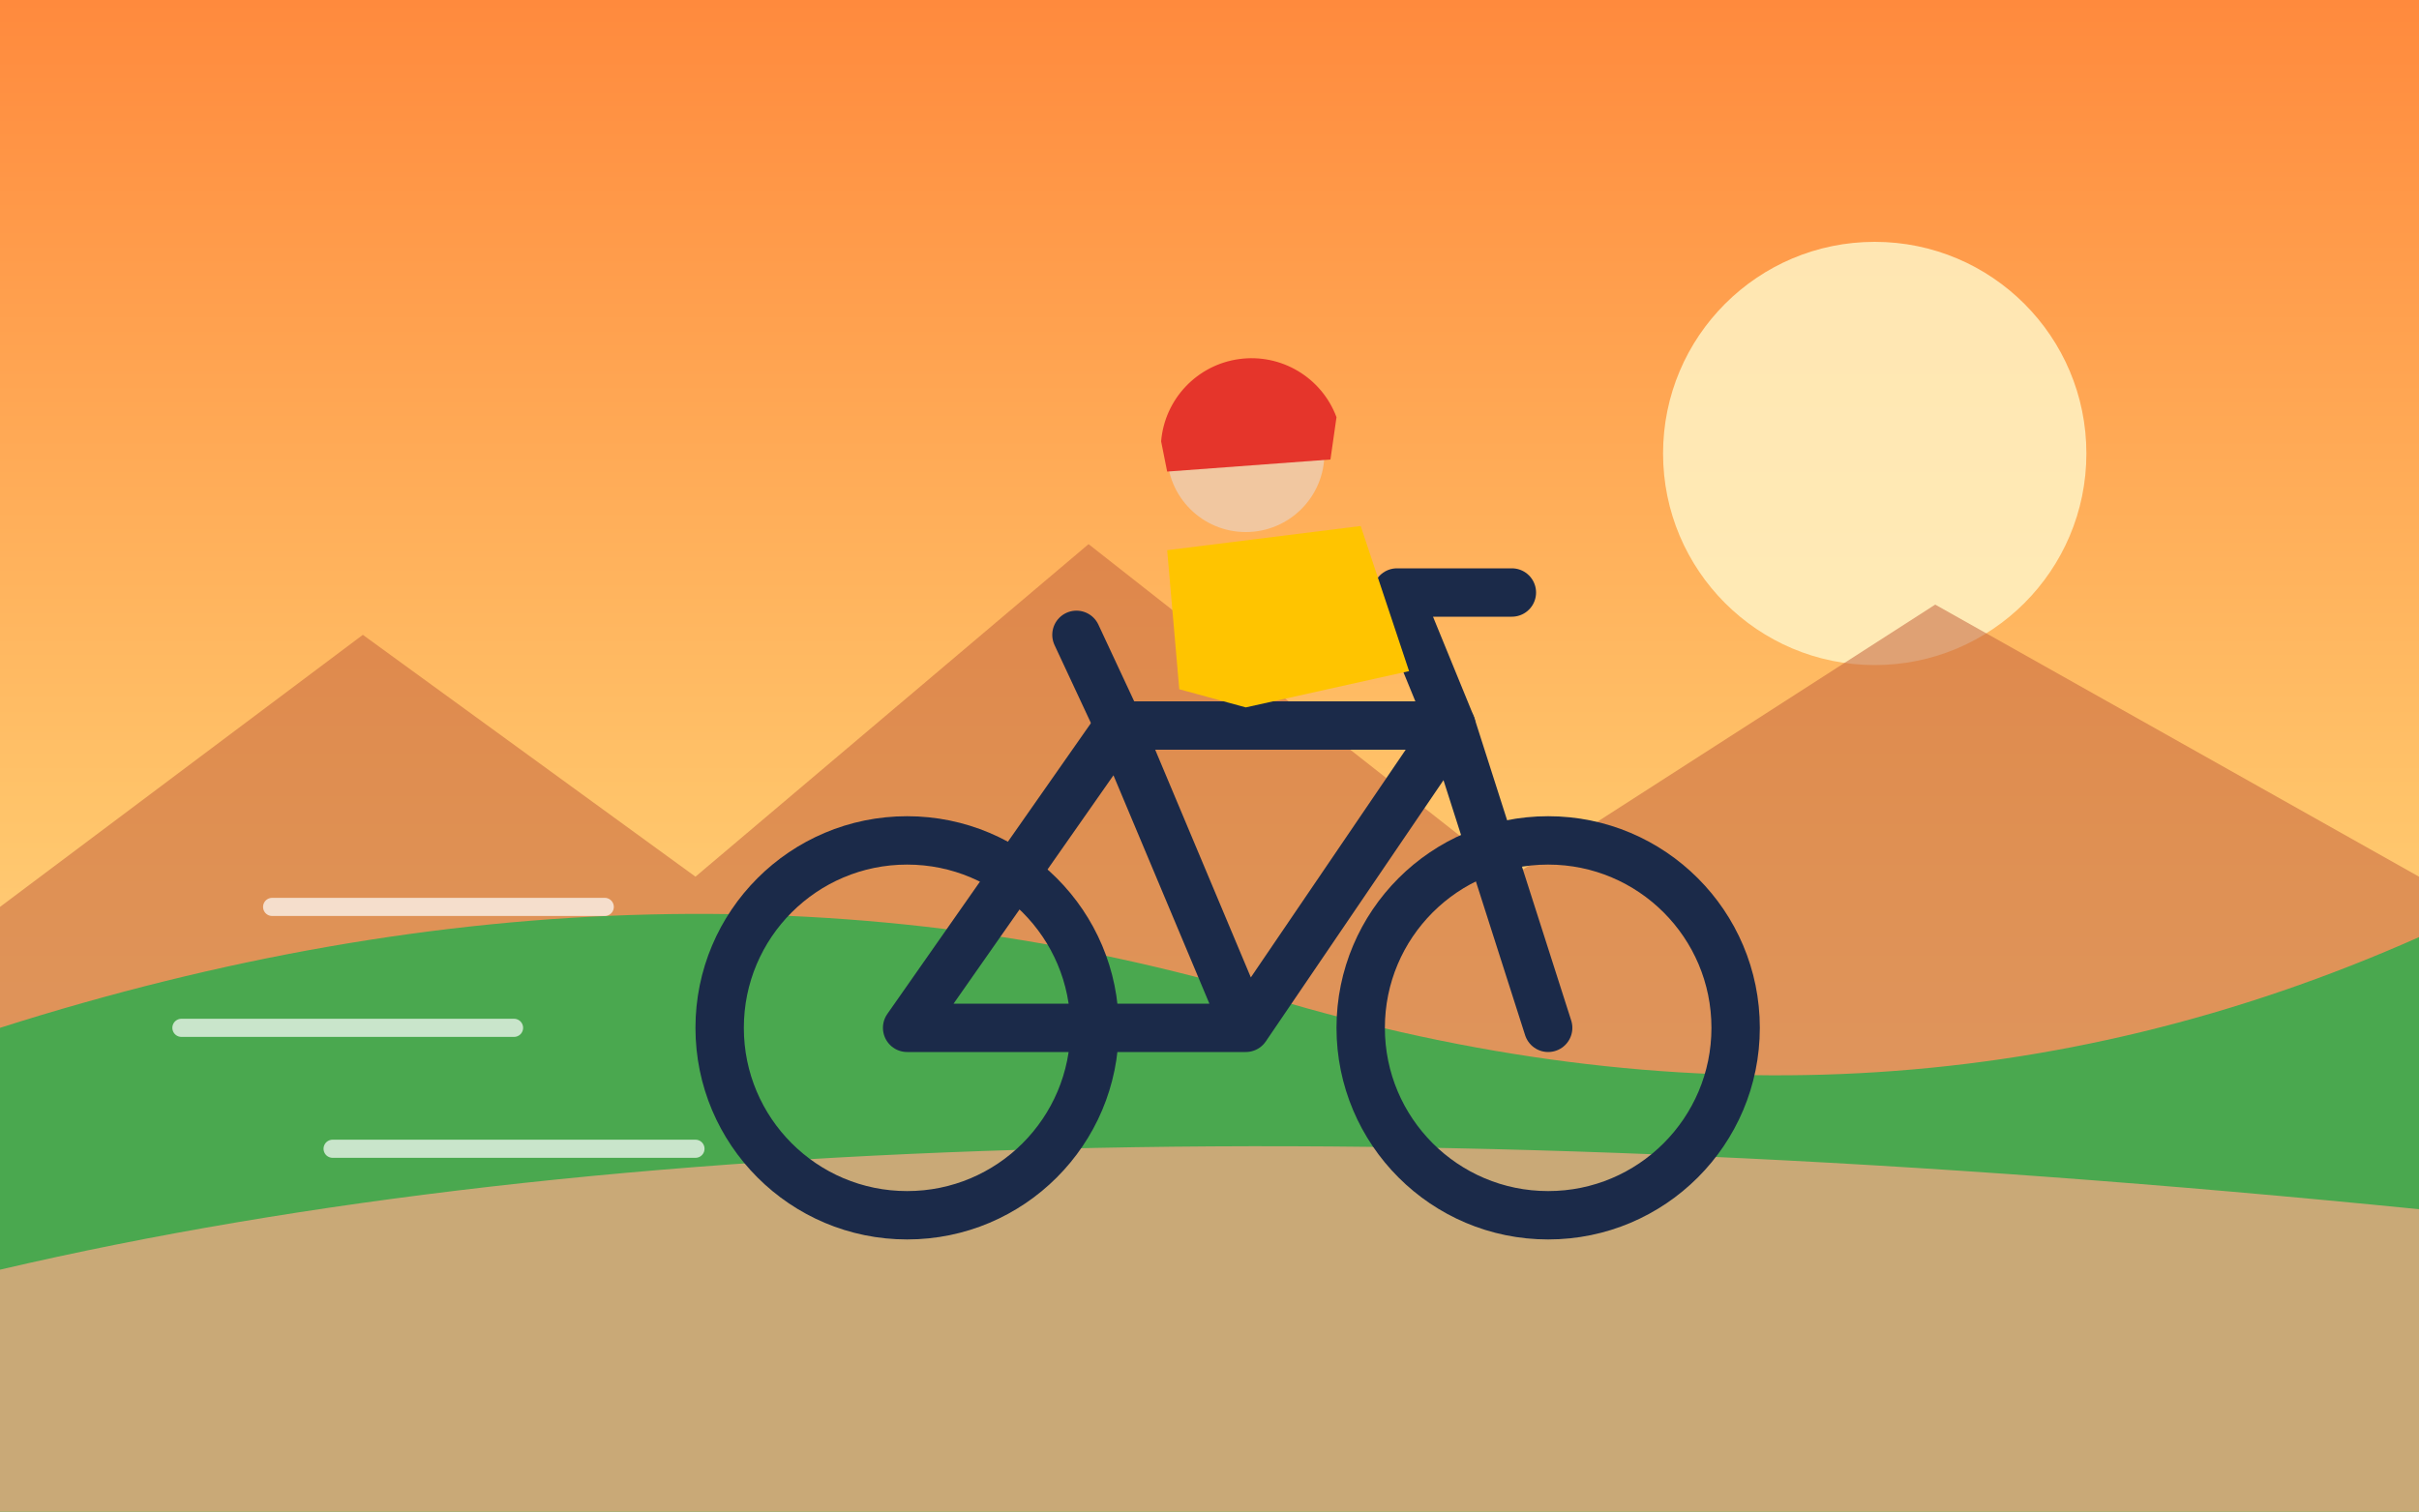
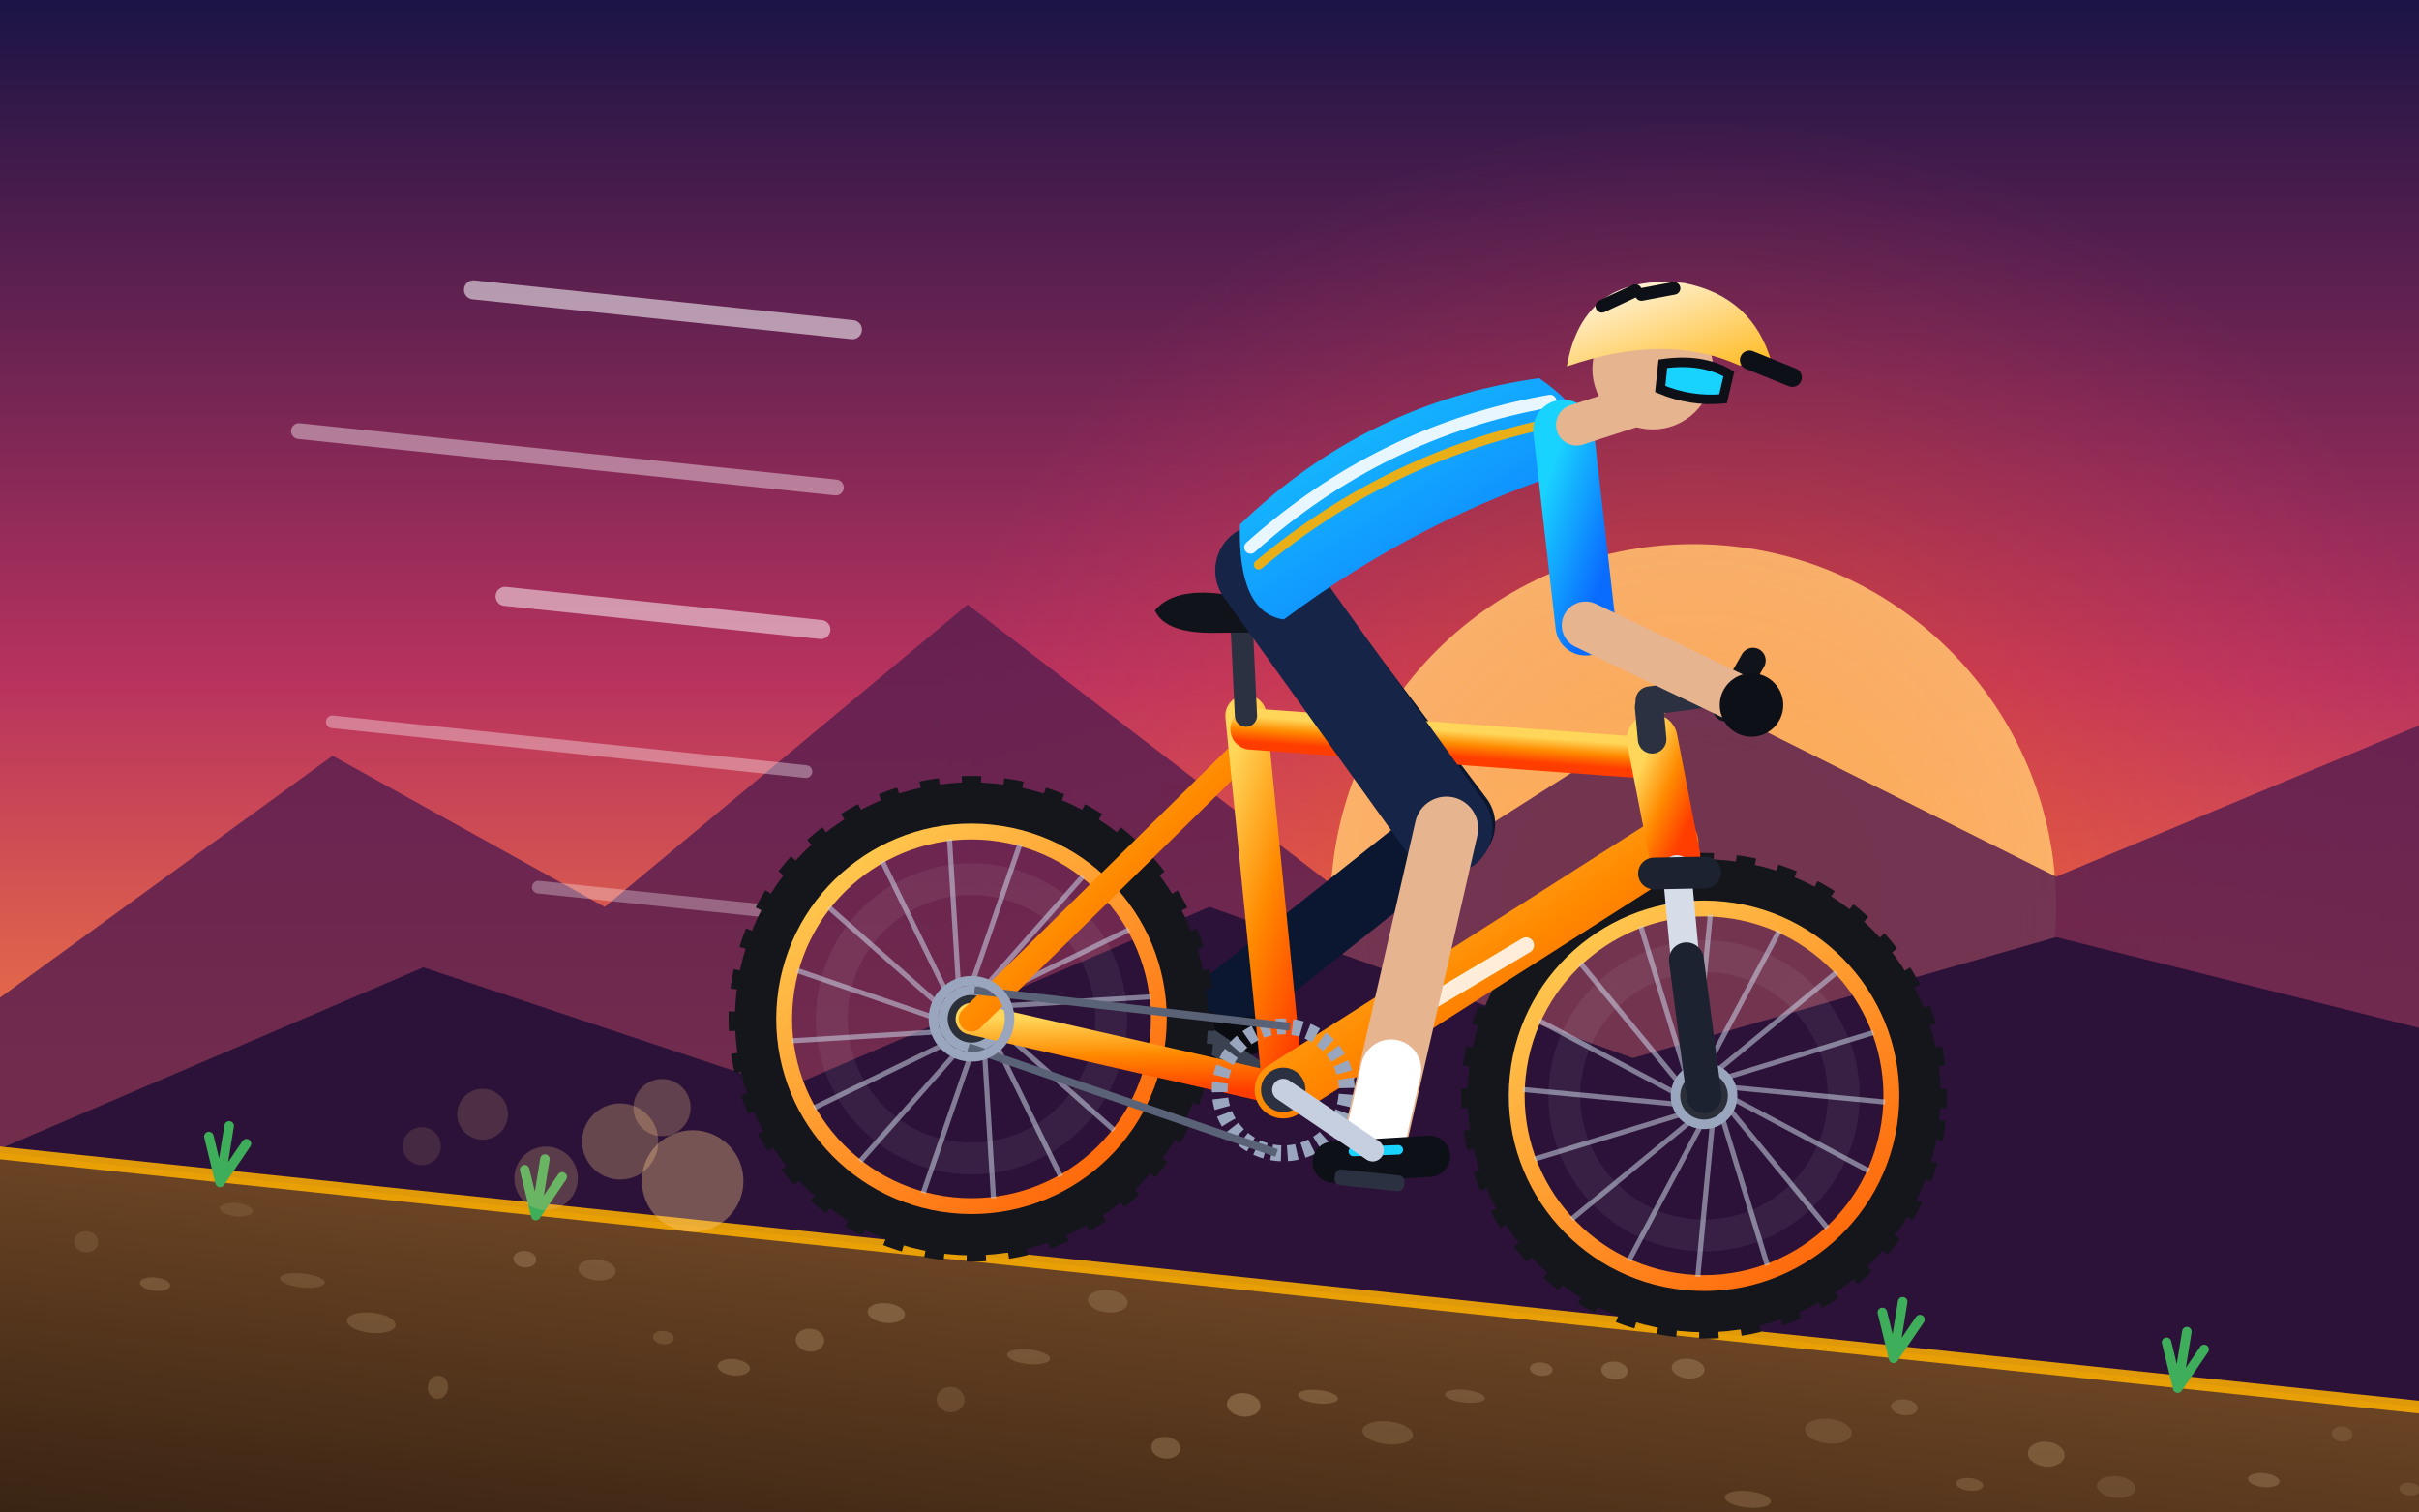
<svg xmlns="http://www.w3.org/2000/svg" viewBox="0 0 800 500">
  <defs>
-     <linearGradient id="sky" x1="0" y1="0" x2="0" y2="1">
-       <stop offset="0" stop-color="#ff8a3d" />
-       <stop offset="0.55" stop-color="#ffc56b" />
-       <stop offset="1" stop-color="#ffe3a8" />
+     <linearGradient id="frame" x1="0" y1="0" x2="1" y2="1">
+       <stop offset="0" stop-color="#ffd659" />
+       <stop offset="0.5" stop-color="#ff8a00" />
+       <stop offset="1" stop-color="#ff3d00" />
+     </linearGradient>
+     <linearGradient id="jersey" x1="0" y1="0" x2="1" y2="1">
+       <stop offset="0" stop-color="#19d3ff" />
+       <stop offset="1" stop-color="#0a6cff" />
+     </linearGradient>
+     <linearGradient id="helmet" x1="0" y1="0" x2="1" y2="1">
+       <stop offset="0" stop-color="#ffffff" />
+       <stop offset="1" stop-color="#ffb000" />
+     </linearGradient>
+     <linearGradient id="rim" x1="0" y1="0" x2="1" y2="1">
+       <stop offset="0" stop-color="#ffd659" />
+       <stop offset="1" stop-color="#ff5a00" />
+     </linearGradient>
+     <radialGradient id="glow" cx="0.5" cy="0.5" r="0.5">
+       <stop offset="0" stop-color="#ff9a1f" stop-opacity="0.95" />
+       <stop offset="0.45" stop-color="#ff5a1f" stop-opacity="0.45" />
+       <stop offset="1" stop-color="#ff3d6e" stop-opacity="0" />
+     </radialGradient>
+     <linearGradient id="dirt" x1="0" x2="0" y1="446" y2="620" gradientUnits="userSpaceOnUse">
+       <stop offset="0" stop-color="#6b4424" />
+       <stop offset="1" stop-color="#1e120a" />
+     </linearGradient>
+     <linearGradient id="night" x1="0" y1="0" x2="0" y2="1">
+       <stop offset="0" stop-color="#0b1430" />
+       <stop offset="0.65" stop-color="#1a1440" />
+       <stop offset="1" stop-color="#05070d" />
+     </linearGradient>
+     <linearGradient id="dusk" x1="0" y1="0" x2="0" y2="1">
+       <stop offset="0" stop-color="#1b1446" />
+       <stop offset="0.45" stop-color="#b8325e" />
+       <stop offset="0.8" stop-color="#ff8a3d" />
+       <stop offset="1" stop-color="#ffc56b" />
    </linearGradient>
  </defs>
-   <rect width="800" height="500" fill="url(#sky)" />
-   <circle cx="620" cy="150" r="70" fill="#fff3c4" opacity="0.85" />
-   <path d="M0 300 L120 210 L230 290 L360 180 L500 290 L640 200 L800 290 V500 H0Z" fill="#c4643e" opacity="0.55" />
-   <path d="M0 340 Q220 270 420 330 T800 310 V500 H0Z" fill="#4aa84f" />
-   <path d="M0 420 Q300 350 800 400 V500 H0Z" fill="#c9a977" />
-   <g stroke="#fff" stroke-width="6" stroke-linecap="round" opacity="0.7">
-     <path d="M90 300 H200 M60 340 H170 M110 380 H230" />
-   </g>
-   <g transform="translate(150 -40)">
-     <g fill="none" stroke="#1b2a49" stroke-width="16" stroke-linecap="round" stroke-linejoin="round">
-       <circle cx="150" cy="380" r="62" />
-       <circle cx="362" cy="380" r="62" />
-       <path d="M150 380 L220 280 L330 280 L362 380 M220 280 L262 380 L330 280 M262 380 L150 380" />
-       <path d="M220 280 L206 250 M330 280 L312 236 L350 236" />
+   <rect width="800" height="500" fill="url(#dusk)" />
+   <circle cx="560" cy="300" r="120" fill="#ffe08a" opacity="0.9" />
+   <circle cx="560" cy="300" r="260" fill="url(#glow)" opacity="0.6" />
+   <path d="M0 330 L110 250 L200 300 L320 200 L450 300 L560 230 L680 290 L800 240 V500 H0Z" fill="#5a1f4f" opacity="0.85" />
+   <path d="M0 380 L140 320 L260 360 L400 300 L540 350 L680 310 L800 340 V500 H0Z" fill="#2c1238" />
+   <g transform="translate(150 -40) scale(1.05)">
+     <g transform="rotate(6 290 300)">
+       <path d="M-400 446 H1000 V900 H-400Z" fill="url(#dirt)" />
+       <ellipse cx="-100" cy="471" rx="3.8" ry="3.3" fill="#8a6a48" opacity="0.38" />
+       <ellipse cx="-77" cy="482" rx="4.8" ry="2.1" fill="#8a6a48" opacity="0.58" />
+       <ellipse cx="-54" cy="456" rx="5.2" ry="2.1" fill="#8a6a48" opacity="0.39" />
+       <ellipse cx="-31" cy="476" rx="7.1" ry="2.2" fill="#8a6a48" opacity="0.45" />
+       <ellipse cx="-8" cy="487" rx="7.7" ry="3.2" fill="#8a6a48" opacity="0.53" />
+       <ellipse cx="15" cy="505" rx="3.2" ry="3.7" fill="#8a6a48" opacity="0.48" />
+       <ellipse cx="38" cy="462" rx="3.6" ry="2.6" fill="#8a6a48" opacity="0.72" />
+       <ellipse cx="61" cy="463" rx="5.9" ry="3.3" fill="#8a6a48" opacity="0.52" />
+       <ellipse cx="84" cy="482" rx="3.3" ry="2.1" fill="#8a6a48" opacity="0.44" />
+       <ellipse cx="107" cy="489" rx="5.1" ry="2.6" fill="#8a6a48" opacity="0.61" />
+       <ellipse cx="130" cy="478" rx="4.5" ry="3.6" fill="#8a6a48" opacity="0.66" />
+       <ellipse cx="153" cy="467" rx="5.9" ry="3.1" fill="#8a6a48" opacity="0.74" />
+       <ellipse cx="176" cy="492" rx="4.4" ry="4.0" fill="#8a6a48" opacity="0.40" />
+       <ellipse cx="199" cy="476" rx="6.8" ry="2.3" fill="#8a6a48" opacity="0.57" />
+       <ellipse cx="222" cy="456" rx="6.3" ry="3.5" fill="#8a6a48" opacity="0.61" />
+       <ellipse cx="245" cy="500" rx="4.6" ry="3.4" fill="#8a6a48" opacity="0.62" />
+       <ellipse cx="268" cy="484" rx="5.3" ry="3.7" fill="#8a6a48" opacity="0.78" />
+       <ellipse cx="291" cy="479" rx="6.3" ry="2.1" fill="#8a6a48" opacity="0.67" />
+       <ellipse cx="314" cy="488" rx="8.0" ry="3.6" fill="#8a6a48" opacity="0.48" />
+       <ellipse cx="337" cy="474" rx="6.3" ry="2.0" fill="#8a6a48" opacity="0.56" />
+       <ellipse cx="360" cy="463" rx="3.6" ry="2.1" fill="#8a6a48" opacity="0.70" />
+       <ellipse cx="383" cy="461" rx="4.2" ry="2.8" fill="#8a6a48" opacity="0.74" />
+       <ellipse cx="406" cy="458" rx="5.2" ry="3.1" fill="#8a6a48" opacity="0.75" />
+       <ellipse cx="429" cy="497" rx="7.3" ry="2.6" fill="#8a6a48" opacity="0.54" />
+       <ellipse cx="452" cy="473" rx="7.4" ry="3.9" fill="#8a6a48" opacity="0.42" />
+       <ellipse cx="475" cy="463" rx="4.2" ry="2.5" fill="#8a6a48" opacity="0.57" />
+       <ellipse cx="498" cy="485" rx="4.3" ry="2.0" fill="#8a6a48" opacity="0.54" />
+       <ellipse cx="521" cy="473" rx="5.8" ry="3.9" fill="#8a6a48" opacity="0.66" />
+       <ellipse cx="544" cy="481" rx="6.1" ry="3.4" fill="#8a6a48" opacity="0.37" />
+       <ellipse cx="567" cy="501" rx="6.9" ry="3.7" fill="#8a6a48" opacity="0.71" />
+       <ellipse cx="590" cy="474" rx="5.0" ry="2.2" fill="#8a6a48" opacity="0.64" />
+       <ellipse cx="613" cy="457" rx="3.3" ry="2.4" fill="#8a6a48" opacity="0.42" />
+       <ellipse cx="636" cy="472" rx="3.3" ry="2.0" fill="#8a6a48" opacity="0.42" />
+       <ellipse cx="659" cy="459" rx="4.8" ry="2.1" fill="#8a6a48" opacity="0.74" />
+       <ellipse cx="682" cy="486" rx="3.7" ry="2.5" fill="#8a6a48" opacity="0.51" />
+       <ellipse cx="705" cy="473" rx="3.6" ry="3.7" fill="#8a6a48" opacity="0.80" />
+       <ellipse cx="728" cy="478" rx="5.4" ry="2.2" fill="#8a6a48" opacity="0.40" />
+       <ellipse cx="751" cy="472" rx="4.3" ry="3.7" fill="#8a6a48" opacity="0.42" />
+       <path d="M-400 446 H1000" stroke="#ffb000" stroke-width="4" opacity="0.85" />
+       <path d="M-60 448 l-5 -14 M-60 448 l1 -18 M-60 448 l7 -13" stroke="#3fae5a" stroke-width="3" stroke-linecap="round" />
+       <path d="M40 448 l-5 -14 M40 448 l1 -18 M40 448 l7 -13" stroke="#3fae5a" stroke-width="3" stroke-linecap="round" />
+       <path d="M470 448 l-5 -14 M470 448 l1 -18 M470 448 l7 -13" stroke="#3fae5a" stroke-width="3" stroke-linecap="round" />
+       <path d="M560 448 l-5 -14 M560 448 l1 -18 M560 448 l7 -13" stroke="#3fae5a" stroke-width="3" stroke-linecap="round" />
+       <path d="M690 448 l-5 -14 M690 448 l1 -18 M690 448 l7 -13" stroke="#3fae5a" stroke-width="3" stroke-linecap="round" />
+       <path d="M-10 160 h120" stroke="#ffffff" stroke-width="6" stroke-linecap="round" opacity="0.55" />
+       <path d="M-60 210 h170" stroke="#ffffff" stroke-width="5" stroke-linecap="round" opacity="0.4" />
+       <path d="M10 255 h100" stroke="#ffffff" stroke-width="6" stroke-linecap="round" opacity="0.5" />
+       <path d="M-40 300 h150" stroke="#ffffff" stroke-width="4" stroke-linecap="round" opacity="0.35" />
+       <path d="M30 345 h80" stroke="#ffffff" stroke-width="4" stroke-linecap="round" opacity="0.3" />
+       <circle cx="88" cy="432" r="16" fill="#ffcf8a" opacity="0.35" />
+       <circle cx="64" cy="422" r="12" fill="#ffcf8a" opacity="0.28" />
+       <circle cx="42" cy="436" r="10" fill="#ffcf8a" opacity="0.22" />
+       <circle cx="20" cy="418" r="8" fill="#ffcf8a" opacity="0.16" />
+       <circle cx="76" cy="410" r="9" fill="#ffcf8a" opacity="0.25" />
+       <circle cx="2" cy="430" r="6" fill="#ffcf8a" opacity="0.12" />
+       <path d="M246.0 222.0 L314.2 295.2" stroke="#0b1730" stroke-width="27" stroke-linecap="round" fill="none" />
+       <path d="M314.2 295.2 L240.0 368.0" stroke="#0b1730" stroke-width="21" stroke-linecap="round" fill="none" />
+       <path d="M232.0 374.0 l26 -6" stroke="#0a0c12" stroke-width="12" stroke-linecap="round" />
+       <path d="M270.0 384.0 L240.0 368.0" stroke="#3a4150" stroke-width="7" stroke-linecap="round" fill="none" />
+       <g transform="translate(170 372)">
+         <circle r="67" fill="none" stroke="#14161c" stroke-width="15" />
+         <circle r="74" fill="none" stroke="#14161c" stroke-width="5" stroke-dasharray="6 7" />
+         <circle r="59" fill="none" stroke="url(#rim)" stroke-width="5" />
+         <path d="M6.0 0.0 L48.3 30.2" stroke="#c9d3e6" stroke-width="1.6" opacity="0.55" />
+         <path d="M5.5 2.3 L33.1 46.4" stroke="#c9d3e6" stroke-width="1.6" opacity="0.55" />
+         <path d="M4.2 4.2 L12.8 55.5" stroke="#c9d3e6" stroke-width="1.6" opacity="0.55" />
+         <path d="M2.3 5.5 L-9.4 56.2" stroke="#c9d3e6" stroke-width="1.6" opacity="0.55" />
+         <path d="M0.0 6.0 L-30.2 48.3" stroke="#c9d3e6" stroke-width="1.6" opacity="0.55" />
+         <path d="M-2.3 5.5 L-46.4 33.1" stroke="#c9d3e6" stroke-width="1.6" opacity="0.55" />
+         <path d="M-4.2 4.2 L-55.5 12.8" stroke="#c9d3e6" stroke-width="1.6" opacity="0.55" />
+         <path d="M-5.5 2.3 L-56.2 -9.4" stroke="#c9d3e6" stroke-width="1.6" opacity="0.55" />
+         <path d="M-6.0 0.0 L-48.3 -30.2" stroke="#c9d3e6" stroke-width="1.6" opacity="0.55" />
+         <path d="M-5.5 -2.3 L-33.1 -46.4" stroke="#c9d3e6" stroke-width="1.6" opacity="0.55" />
+         <path d="M-4.2 -4.2 L-12.8 -55.5" stroke="#c9d3e6" stroke-width="1.6" opacity="0.55" />
+         <path d="M-2.3 -5.5 L9.4 -56.2" stroke="#c9d3e6" stroke-width="1.6" opacity="0.55" />
+         <path d="M-0.0 -6.0 L30.2 -48.3" stroke="#c9d3e6" stroke-width="1.6" opacity="0.55" />
+         <path d="M2.3 -5.5 L46.4 -33.1" stroke="#c9d3e6" stroke-width="1.6" opacity="0.55" />
+         <path d="M4.2 -4.2 L55.5 -12.8" stroke="#c9d3e6" stroke-width="1.6" opacity="0.55" />
+         <path d="M5.5 -2.3 L56.2 9.4" stroke="#c9d3e6" stroke-width="1.6" opacity="0.55" />
+         <circle r="44" fill="none" stroke="#ffffff" stroke-width="10" opacity="0.06" />
+         <circle r="9" fill="#2a2f3a" stroke="#9aa6bd" stroke-width="3" />
+       </g>
+       <g transform="translate(402 372)">
+         <circle r="67" fill="none" stroke="#14161c" stroke-width="15" />
+         <circle r="74" fill="none" stroke="#14161c" stroke-width="5" stroke-dasharray="6 7" />
+         <circle r="59" fill="none" stroke="url(#rim)" stroke-width="5" />
+         <path d="M5.9 0.9 L43.0 37.4" stroke="#c9d3e6" stroke-width="1.6" opacity="0.55" />
+         <path d="M5.1 3.1 L25.4 51.0" stroke="#c9d3e6" stroke-width="1.6" opacity="0.55" />
+         <path d="M3.5 4.9 L4.0 56.9" stroke="#c9d3e6" stroke-width="1.6" opacity="0.55" />
+         <path d="M1.4 5.8 L-18.1 54.1" stroke="#c9d3e6" stroke-width="1.6" opacity="0.55" />
+         <path d="M-0.9 5.9 L-37.4 43.0" stroke="#c9d3e6" stroke-width="1.6" opacity="0.55" />
+         <path d="M-3.1 5.1 L-51.0 25.4" stroke="#c9d3e6" stroke-width="1.6" opacity="0.55" />
+         <path d="M-4.9 3.5 L-56.9 4.0" stroke="#c9d3e6" stroke-width="1.6" opacity="0.55" />
+         <path d="M-5.8 1.4 L-54.1 -18.1" stroke="#c9d3e6" stroke-width="1.6" opacity="0.55" />
+         <path d="M-5.9 -0.9 L-43.0 -37.4" stroke="#c9d3e6" stroke-width="1.6" opacity="0.55" />
+         <path d="M-5.1 -3.1 L-25.4 -51.0" stroke="#c9d3e6" stroke-width="1.6" opacity="0.55" />
+         <path d="M-3.5 -4.9 L-4.0 -56.9" stroke="#c9d3e6" stroke-width="1.6" opacity="0.55" />
+         <path d="M-1.4 -5.8 L18.1 -54.1" stroke="#c9d3e6" stroke-width="1.6" opacity="0.55" />
+         <path d="M0.9 -5.9 L37.4 -43.0" stroke="#c9d3e6" stroke-width="1.6" opacity="0.55" />
+         <path d="M3.1 -5.1 L51.0 -25.4" stroke="#c9d3e6" stroke-width="1.6" opacity="0.55" />
+         <path d="M4.9 -3.5 L56.9 -4.0" stroke="#c9d3e6" stroke-width="1.6" opacity="0.55" />
+         <path d="M5.8 -1.4 L54.1 18.1" stroke="#c9d3e6" stroke-width="1.6" opacity="0.55" />
+         <circle r="44" fill="none" stroke="#ffffff" stroke-width="10" opacity="0.06" />
+         <circle r="9" fill="#2a2f3a" stroke="#9aa6bd" stroke-width="3" />
+       </g>
+       <path d="M270.0 384.0 L170.0 372.0" stroke="url(#frame)" stroke-width="10" stroke-linecap="round" fill="none" />
+       <path d="M249.0 276.0 L170.0 372.0" stroke="url(#frame)" stroke-width="8" stroke-linecap="round" fill="none" />
+       <path d="M270.0 384.0 L246.0 268.0" stroke="url(#frame)" stroke-width="13" stroke-linecap="round" fill="none" />
+       <path d="M248.0 272.0 L374.0 268.0" stroke="url(#frame)" stroke-width="13" stroke-linecap="round" fill="none" />
+       <path d="M270.0 384.0 L383.0 294.0" stroke="url(#frame)" stroke-width="18" stroke-linecap="round" fill="none" />
+       <path d="M374.0 262.0 L385.0 298.0" stroke="url(#frame)" stroke-width="16" stroke-linecap="round" fill="none" />
+       <path d="M386.0 302.0 L392.0 332.0" stroke="#d7dde8" stroke-width="9" stroke-linecap="round" fill="none" />
+       <path d="M392.0 330.0 L402.0 372.0" stroke="#1d2230" stroke-width="11" stroke-linecap="round" fill="none" />
+       <path d="M379.0 304.0 L395.0 302.0" stroke="#1d2230" stroke-width="10" stroke-linecap="round" fill="none" />
+       <path d="M246.0 268.0 L242.0 242.0" stroke="#2b3140" stroke-width="7" stroke-linecap="round" fill="none" />
+       <path d="M214 238 q 6 -9 26 -7 l 20 3 q 4 3 0 6 l -26 3 q -16 2 -20 -5z" fill="#11131a" />
+       <path d="M374.0 262.0 L372.0 252.0" stroke="#2b3140" stroke-width="9" stroke-linecap="round" fill="none" />
+       <path d="M372.0 250.0 L397.0 244.0" stroke="#2b3140" stroke-width="9" stroke-linecap="round" fill="none" />
+       <path d="M396.0 250.0 L403.0 234.0" stroke="#11131a" stroke-width="8" stroke-linecap="round" fill="none" />
+       <circle cx="270" cy="384" r="20" fill="none" stroke="#9aa6bd" stroke-width="5" stroke-dasharray="3 2" />
+       <path d="M270 364 L170 363 M270 404 L170 381" stroke="#596276" stroke-width="2.5" />
+       <circle cx="170" cy="372" r="12" fill="none" stroke="#9aa6bd" stroke-width="3" />
+       <circle cx="270" cy="384" r="7" fill="#2b3140" />
+       <path d="M310.2 353.9 L341.3 330.7" stroke="#ffffff" stroke-width="5" stroke-linecap="round" fill="none" opacity="0.85" />
+       <path d="M246.0 222.0 L312.5 296.7" stroke="#162447" stroke-width="29" stroke-linecap="round" fill="none" />
+       <path d="M312.5 296.7 L300.0 400.0" stroke="#e6b48f" stroke-width="20" stroke-linecap="round" fill="none" />
+       <path d="M303.1 374.1 L300.0 400.0" stroke="#ffffff" stroke-width="19" stroke-linecap="round" fill="none" />
+       <path d="M288.0 405.0 l30 -5" stroke="#0e1018" stroke-width="13" stroke-linecap="round" />
+       <path d="M294.0 401.0 l14 -2" stroke="#19d3ff" stroke-width="3" stroke-linecap="round" />
+       <path d="M270.0 384.0 L300.0 400.0" stroke="#c6cfdf" stroke-width="7" stroke-linecap="round" fill="none" />
+       <rect x="289.0" y="407.0" width="22" height="5" rx="2" fill="#2b3140" />
+       <path d="M237.8 208.3 Q273.5 165.8 326.7 152.6 Q348.0 164.0 342.7 179.1 Q294.1 200.1 254.7 236.6 Q240.0 236.0 237.8 208.3Z" fill="url(#jersey)" />
+       <path d="M241.9 215.1 Q278.7 174.4 330.9 159.4" stroke="#ffffff" stroke-width="4" fill="none" stroke-linecap="round" opacity="0.9" />
+       <path d="M245.0 220.3 Q282.8 181.3 334.5 165.4" stroke="#ffb000" stroke-width="3" fill="none" stroke-linecap="round" opacity="0.9" />
+       <path d="M336.0 168.0 L349.4 228.5" stroke="url(#jersey)" stroke-width="19" stroke-linecap="round" fill="none" />
+       <path d="M349.4 228.5 L404.0 248.0" stroke="#e6b48f" stroke-width="15" stroke-linecap="round" fill="none" />
+       <circle cx="404" cy="248" r="10" fill="#0e1018" />
+       <path d="M340.0 166.0 L358.0 158.0" stroke="#e6b48f" stroke-width="13" stroke-linecap="round" fill="none" />
+       <circle cx="362" cy="146" r="19" fill="#e6b48f" />
+       <path d="M335 148 q 2 -30 34 -30 q 22 2 30 22 l -10 2 q -24 -8 -54 6z" fill="url(#helmet)" />
+       <path d="M344 128 l 10 -6 M356 123 l 10 -3" stroke="#0e1018" stroke-width="4" stroke-linecap="round" />
+       <path d="M392 140 l 14 4" stroke="#0e1018" stroke-width="6" stroke-linecap="round" />
+       <path d="M365 144 q 12 -3 21 1 l -1 8 q -10 2 -20 -1z" fill="#19d3ff" stroke="#0e1018" stroke-width="3" />
    </g>
-     <circle cx="262" cy="190" r="26" fill="#f1c7a0" />
-     <path d="M234 186 A30 30 0 0 1 292 178 L290 192 L236 196Z" fill="#e5352b" />
-     <path d="M236 222 L300 214 L316 262 L262 274 L240 268Z" fill="#ffc400" />
  </g>
</svg>
